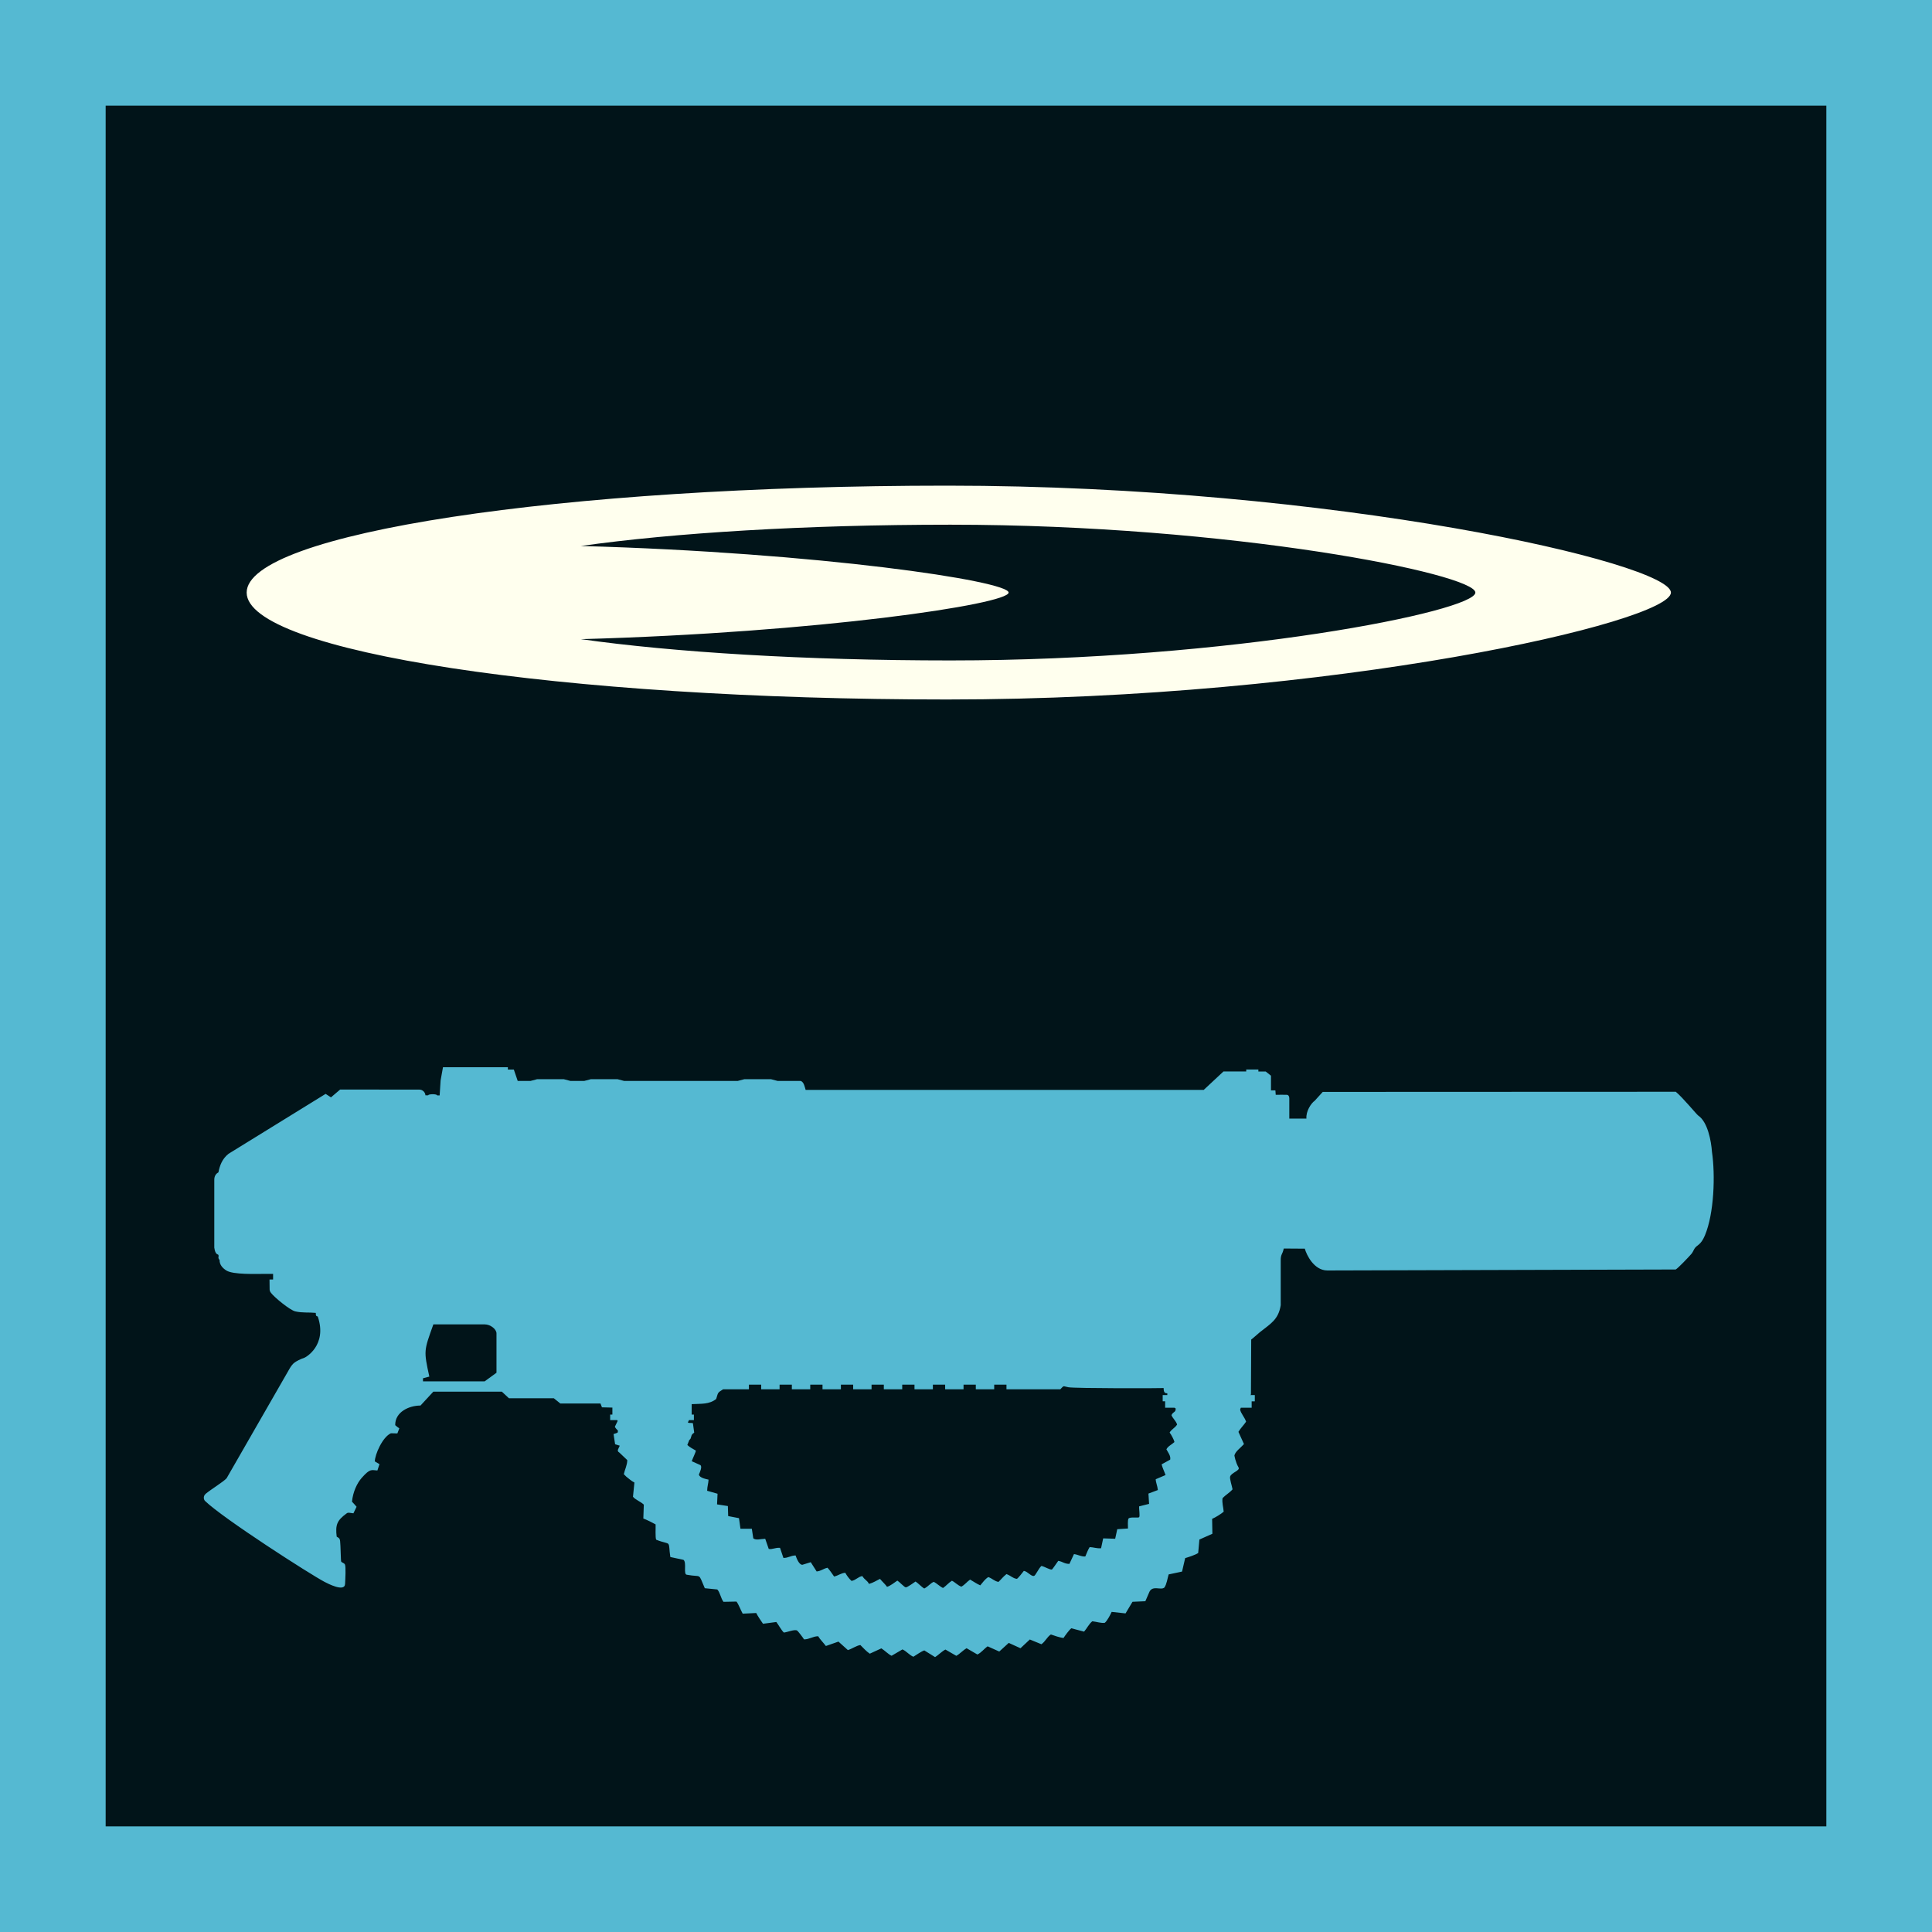
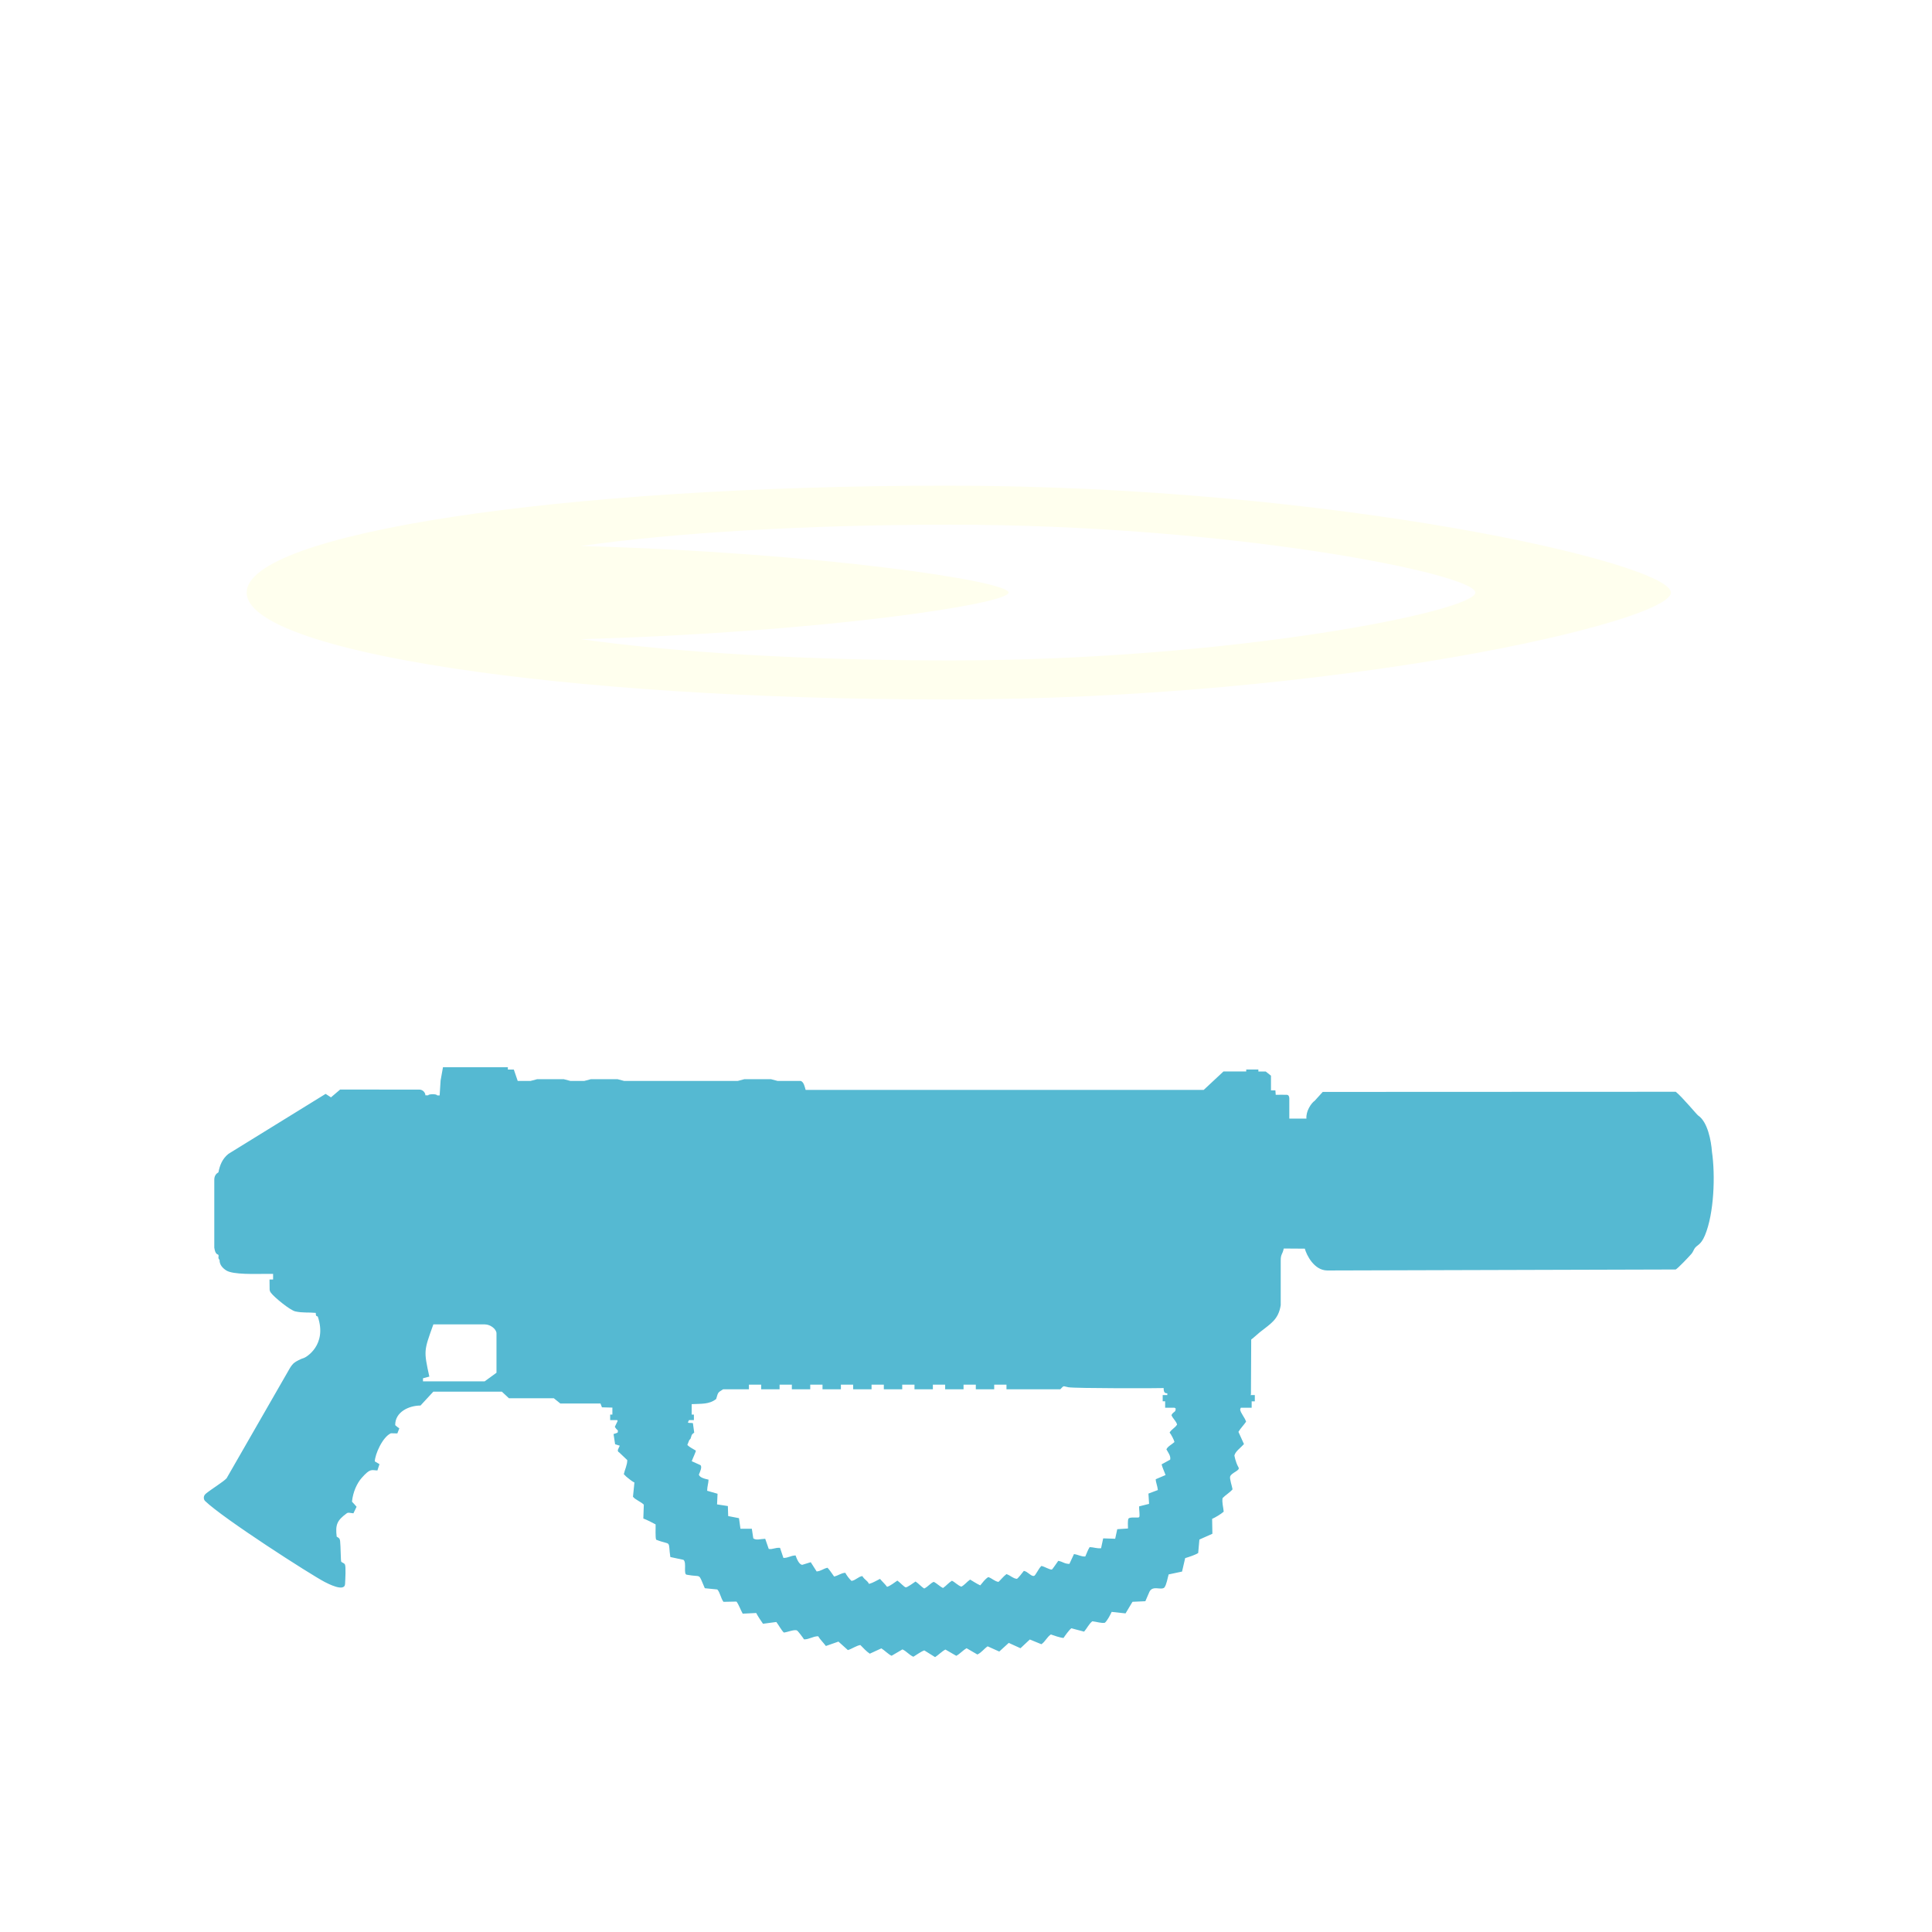
<svg xmlns="http://www.w3.org/2000/svg" xml:space="preserve" width="2.667in" height="2.667in" version="1.1" style="shape-rendering:geometricPrecision; text-rendering:geometricPrecision; image-rendering:optimizeQuality; fill-rule:evenodd; clip-rule:evenodd" viewBox="0 0 2666.67 2666.67">
  <defs>
    <style type="text/css">
   
    .fil0 {fill:none}
    .fil1 {fill:#011419}
    .fil2 {fill:#55B9D2}
    .fil3 {fill:#FFFFEE}
   
  </style>
    <clipPath id="id0">
      <path d="M-0 0l2666.67 0 0 2666.67 -2666.67 0 0 -2666.67z" />
    </clipPath>
  </defs>
  <g id="Layer_x0020_1">
    <g id="_2503214212064">
      <polygon class="fil0" points="-0,0 2666.67,0 2666.67,2666.67 -0,2666.67 " />
      <g>
   </g>
      <g style="clip-path:url(#id0)">
        <g>
-           <polygon class="fil1" points="-0,0 2666.67,0 2666.67,2666.67 -0,2666.67 " />
-           <path class="fil2" d="M-0 2666.67l0 -2666.67 2666.67 0 0 2666.67 -2666.67 0zm2520.83 -2520.89l-2375 0 0 2375.11 2375 0 0 -2375.11z" />
          <path class="fil2" d="M954.71 1938.13l0 14.36 3.05 0 0 7.61 -6.72 0 -1.57 3.13c1.04,1.37 3.22,0.38 6.92,1.07l1.8 13.08c-0.31,0.29 -2.44,1.9 -2.58,2.07l-0.83 1.3c-0.83,1.61 0.17,-0.41 -0.52,1.5 -1.76,4.88 -0.25,2.52 -2.96,5.57l-2.6 6.64c3.09,3.07 7.99,5.49 11.78,7.76 -0.13,2.23 -4.23,10.43 -5.7,14.63l12.11 5.45c2.51,2.51 -0.72,9.44 -2.24,12.94 0.8,4.43 9.12,6.1 13.33,7.05 -0.15,5.33 -1.78,8.71 -1.93,15.36l14.36 4.11 -0.69 14.69 14.93 2.3 0.44 13.84 14.9 2.87 2.04 14.61 15.7 0.02 2.01 13.24c4.09,3.04 9.43,0.83 16.46,0.59l4.87 14.01c5.15,1 8.61,-1.97 15.56,-1.54l4.69 13.95c6.84,0.11 9.42,-3.12 16.78,-3.43 1.41,4.06 4.76,12.81 9.29,12.94l11.65 -3.61 8.16 12.81c6.62,-0.78 8.52,-3.65 14.98,-5.16 3.41,3.56 6.15,8.12 9.13,12.14 6.41,-1.54 9.15,-4.67 15.38,-5.19 2.58,4.52 4.87,7.61 8.63,11.26 6.13,-1.06 9.3,-5.95 14.92,-6.69 3.54,5.68 6.52,5.56 9.22,10.79 6.14,-1.7 9.3,-4.13 15.16,-6.93 3.06,3.7 7.21,7.37 9.75,10.98 4.5,-1.28 10.17,-5.94 14.22,-8.61 3.2,2.01 9.54,9.13 11.6,9.31 2.15,0.18 11.12,-6.5 13.5,-8.04 3.45,2.09 8.14,7.43 12.05,9.66 5.66,-2.92 8.53,-7.4 13.06,-9.19 4.48,2.11 8.23,6.36 12.83,8.47 4.69,-3.26 7.33,-6.93 12.27,-10.04 4.47,2.12 8.02,6.47 13.06,8.2 4.96,-2.79 7.23,-6.38 12.05,-9.77 5.29,3.02 8.11,5.23 13.99,7.99 3.79,-4.33 6.09,-8.23 11.11,-11.46 5.67,1.98 8.39,5.7 14.06,6.69 4.19,-3.97 6.17,-6.95 11.05,-10.82 6.81,2.65 8.38,5.7 14.18,6.59 1.19,0.18 8.31,-9.09 9.78,-11.01 5.43,0.87 9.71,7.64 13.89,7.01 2.29,-0.34 6.05,-9.89 10.36,-13.84 4.86,1.11 11.19,5.3 14.46,5.01 0.6,-0.05 7.66,-10.51 8.78,-12.02 6.69,1.2 8.08,4.1 15.39,4.21l6.31 -13.55c6.69,1 9.4,3.56 15.63,3.32 2.02,-4.4 3.35,-8.81 6.01,-12.94 5.74,0.17 9.33,2.03 15.76,1.57l2.91 -13.64 16.56 0.53 2.88 -13.19 14.8 -0.96c-0.07,-2.98 -0.57,-11.52 0.65,-13.56 1.74,-2.9 13.26,-0.7 14.69,-2 1.52,-1.39 -0.33,-11.35 0.07,-15l13.71 -3.44 -0.89 -14.19 13 -4.89c-0.58,-5.96 -2.87,-10.43 -2.96,-14.91l13.57 -5.79c-1.58,-4.64 -4.44,-10.39 -5.43,-14.77l11.83 -6.48c1.09,-5.19 -2.98,-9.94 -5.22,-14.27 2.13,-4.3 7.41,-6.61 11.12,-10.04 -0.46,-2.71 -4.63,-10.71 -6.68,-13.06 2.52,-4.61 6.94,-5.88 10.32,-11.04 -1.41,-5.07 -5.94,-8.24 -7.77,-13.06 2.74,-5.45 5.87,-3.26 5.82,-9.15 -0.55,-0.34 -1.08,-0.69 -1.59,-1.04l-12.96 0 0 -8.86 -3.38 0 0 -8.66 6.4 0 -0.04 -2.41c-3.15,0 -5.05,-0.81 -5.05,-7.23 -6.1,0.41 -121.57,0.56 -131.39,-1.1 -8.05,-1.37 -5.48,-3.1 -11.21,2.78l-74.33 0 0 -6.38 -16.94 0 0 6.38 -25.38 0 0 -6.38 -16.94 0 0 6.38 -25.38 0 0 -6.38 -16.94 0 0 6.38 -25.38 0 0 -6.38 -16.94 0 0 6.38 -25.38 0 0 -6.38 -16.94 0 0 6.38 -25.38 0 0 -6.38 -16.94 0 0 6.38 -25.38 0 0 -6.38 -16.93 0 0 6.38 -25.38 0 0 -6.38 -16.94 0 0 6.38 -25.38 0 0 -6.38 -16.94 0 0 6.38 -35.56 0c-8.07,4.97 -6.8,4.33 -9.64,13.42 -9.72,7.69 -20.41,6.36 -33.83,7.11zm-356.54 -110.12l70.9 0c8.03,0 16.21,6.7 16.21,12.38l0 54.35 -16.33 11.89 -85.13 0 0 -4.25 8.77 -2.31c-7.84,-36.09 -7.61,-35.29 5.57,-72.07zm1122.02 -351.81l16.7 0 0 2.74 10.09 0 7.31 5.83 0 20.22 6.08 0 0.48 6.16c5.06,-0.19 10.07,-0.07 15.19,-0.02 2.61,0.02 3.54,2.5 3.54,4.96l0 27.87 23.64 0c-0.89,-10.11 6.54,-21.32 11.42,-24.62l11.08 -12.21 487.31 -0.2c9.35,7.63 28.87,31.44 30.93,32.81 13.09,8.75 17.95,35.11 18.99,50 4.74,32.02 3.04,85.05 -9.72,115.45 -5.95,14.17 -11.15,12.76 -14.6,18.61 -1.49,2.53 -2.09,4.65 -4.08,6.95 -3.43,3.98 -18.48,19.84 -21.64,21.48l-480.91 1.37c-18.46,-0.15 -28.69,-21.66 -31.02,-30.12l-29.05 -0.2c-1.88,8.86 -4.3,7.33 -4.2,17.06l0 61.2c-3.24,20.18 -14.02,25.44 -28.93,37.38 -4.04,3.23 -9.33,8.39 -11.8,9.98l-0.37 75.83 -0.76 0.81 6.1 0 0 8.66 -4.35 0 0 8.86 -14.99 0c-0.31,0.76 -0.62,1.57 -0.92,2.43 0.66,4.96 6.31,10.81 8.23,16.8 -3.56,5.22 -7.56,8.89 -10.57,14.06l7.63 16.86c-5.01,5.55 -11.73,10 -13.19,15.65 0,0 1.25,8.81 5.74,16.67 2.46,4.31 -10,7.06 -11.63,12.5 -0.94,3.12 2.72,13.6 3.32,17.65 -4.16,4.84 -9.02,7.27 -13.76,12.05 -1.07,6.27 1.11,12.76 1.54,18.79 -3.57,3.16 -11.34,7.91 -15.97,9.91l0.37 20.56 -17.94 8 -1.67 18.58c-3.77,2.56 -13.36,5.7 -17.96,7.03l-4.31 18.59 -18.5 3.93c-1.56,5.16 -2.79,14.01 -5.94,18.15 -4.8,4.05 -15.85,-3.32 -20.48,5.63l-5.73 13.21 -17.75 0.8 -9.6 16.01 -19.16 -2.1c-1.97,4.42 -6.04,12.08 -9.35,15 -4.54,1.02 -11.74,-1.46 -17.32,-2.03 -4.27,3.1 -7.9,10.44 -11.38,14.3l-17.66 -4.65c-3.17,2.58 -8.89,10.5 -10.71,13.37 -4.61,-0.26 -13.28,-3.36 -17.48,-4.81 -5.42,3.57 -7.65,9.76 -13.06,13.47l-16 -6.54 -12.88 12.07 -16.2 -7.37 -13.09 11.93 -16.06 -7.19c-5.18,3.57 -8.43,8.58 -14.14,11.27l-14.9 -8.65c-5.68,3.34 -9.19,7.79 -14.22,10.47l-15 -8.65c-4.9,2.45 -9.67,7.61 -14.26,10.46l-14.88 -9.28c-4.57,1.54 -10.55,6.06 -15.1,8.77 -5.86,-2.5 -9.32,-7.57 -15.06,-10.14l-14.99 8.77c-3.96,-1.54 -9.85,-7.64 -14.13,-10.21l-15.99 7.35c-4.78,-3.26 -8.89,-7.8 -12.99,-11.95 -5.44,0.78 -11.62,5.3 -17.22,6.98l-13.02 -11.72 -17.35 6.08c-3.07,-4.18 -8.52,-9.61 -10.64,-13.48 -7.33,0.06 -12.35,4.41 -19.54,4.35 -0.8,-1.55 -8.12,-11.44 -9.74,-12.3 -3.4,-1.82 -13.51,2.49 -18.08,2.85 -2.91,-2.42 -7.4,-10.64 -10.4,-14.56l-18.4 2.44c-2.65,-3.8 -7.35,-10.7 -9.36,-14.85l-18.66 0.91c-3.15,-5.67 -5.27,-12.2 -8.57,-16.68l-17.96 0.36c-3.85,-5.22 -4.62,-12.91 -8.54,-17.08l-17.24 -1.72c-9.68,-22.29 -3.52,-14.62 -24.59,-18.57 -5.61,-0.09 0.07,-16.85 -4.87,-20.6l-18.1 -3.89c-1.76,-11.27 -0.88,-15.29 -2.69,-17.92 -1.37,-2.01 -6.88,-1.86 -16.88,-6 -1.4,-2.81 -0.56,-16.75 -0.78,-21.11 -4.46,-2.5 -12.04,-6.3 -16.93,-8.11l0.66 -19.18c-4.39,-4.22 -11.57,-6.65 -14.96,-10.85l1.99 -19.67c-3.89,-1.74 -7.76,-5.49 -11.15,-8.02l-3.48 -3.49c1.36,-6.37 4.85,-12.82 4.75,-19.46l-10.94 -10.39c-4.15,-2.33 -1.13,-5.13 0.59,-9.46l-6.43 -2.01 -2.14 -14.04c7.17,-2.34 5.68,-1.62 5.98,-5.04 -1.43,-1.1 -3.14,-3 -4.2,-5.02l3.87 -8.01 -0.63 -1.24 -9.68 0 0 -7.61 3.05 0 0 -9.62 -14.4 -0.36 -2.01 -5.27 -55.41 0 -9 -7.26 -61.96 0 -9.79 -9.12 -94.55 0 -17.73 19.17c-15.81,0 -35.18,8.82 -34.9,27.09 2.68,2.39 3.72,3.15 5.68,4.34l-2.72 7.06 -8.85 -0.22c-11.72,5.18 -22.14,29.44 -22.27,38.83l6.44 3.8 -2.87 8.74c-8.5,-0.5 -9.93,-2.92 -21.44,9.98 -6.78,7.59 -12.26,19.6 -13.65,33.06 2.72,3.11 4.13,4.18 6.35,7.06l-4.36 9.02c-6.11,-0.69 -7.17,-1.51 -9.4,0.13 -13.46,9.87 -15.61,15.86 -13.68,32.07 2.65,1.74 4.17,1.8 4.72,6.18 0.74,5.85 0.87,27.35 1.51,28.31 0.97,1.45 4.18,1.8 5.19,4.05 1.41,3.12 0.51,19.79 0.14,26.83 -0.61,11.63 -24.17,-0.77 -28.26,-2.89 -19.21,-10.01 -139.89,-87.38 -165,-111.72 -1.99,-1.93 -2.92,-6.82 1.06,-10.06 8.27,-6.74 24.27,-16.38 28.69,-21.29l87.03 -151.48c2.22,-3.86 4.45,-6.27 5.76,-7.43 2.81,-2.5 10.23,-6.14 13.83,-7.07 2.55,-0.65 32.54,-17.61 19.3,-56.96 -0.69,-1.44 -2.99,0.84 -2.81,-5.31 -9.89,-1.01 -18.06,0.24 -28.31,-2.06 -7.32,-1.64 -28.94,-19.44 -33.51,-25.5 -1.19,-1.58 -1.9,-3.01 -1.92,-4.93l-0.15 -13.56 4.94 0 0 -7.79 -11.04 0c-12.89,0.01 -44.04,1.24 -53.44,-4.65 -4.57,-2.86 -9.56,-7.56 -9.39,-14.51 -2.98,-3.41 -0.69,-4.13 -1.58,-6.87 -0.52,-1.61 -4.12,0.63 -5.71,-10.13l0 -93.88c0,-5.96 3.28,-8.75 5.71,-10.13 1.81,-9.25 5.01,-18.46 13.97,-25.6l133.98 -82.68 7.39 4.8 12.64 -10.78 108.77 0.07c5.46,-0.29 8.93,4.37 8.93,7.86l3.89 0c0,-1.83 12.07,-2.14 12.36,0.18l3.41 0 1.32 -20.65 3.27 -18.23 89.57 0 0 3.19 8.23 0 5.37 15.73 17.57 0 9.28 -2.46 36.67 0 9.29 2.46 18.93 0 9.28 -2.46 36.67 0 9.28 2.46 156.61 0 9.29 -2.46 36.67 0 9.28 2.46 31.89 0c4.38,1.57 5.46,8.39 6.7,12.37l549.41 0 27.28 -25.46 31.43 0 0 -2.74z" />
          <path class="fil3" d="M1307.4 670.33c534.02,0 998.9,106.98 998.9,147.57 0,40.59 -464.88,147.58 -998.9,147.58 -534.02,0 -966.94,-66.07 -966.94,-147.58 0,-81.5 432.93,-147.57 966.94,-147.57zm84.74 147.57c0,-16.05 -262.54,-55.29 -590.41,-64.3 127.89,-18.09 309.09,-29.38 510.06,-29.38 387.37,0 724.6,67.92 724.6,93.68 0,25.77 -337.22,93.68 -724.6,93.68 -200.96,0 -382.17,-11.29 -510.06,-29.38 327.87,-9.02 590.41,-48.25 590.41,-64.3z" />
        </g>
      </g>
      <polygon class="fil0" points="-0,0 2666.67,0 2666.67,2666.67 -0,2666.67 " />
    </g>
  </g>
</svg>
